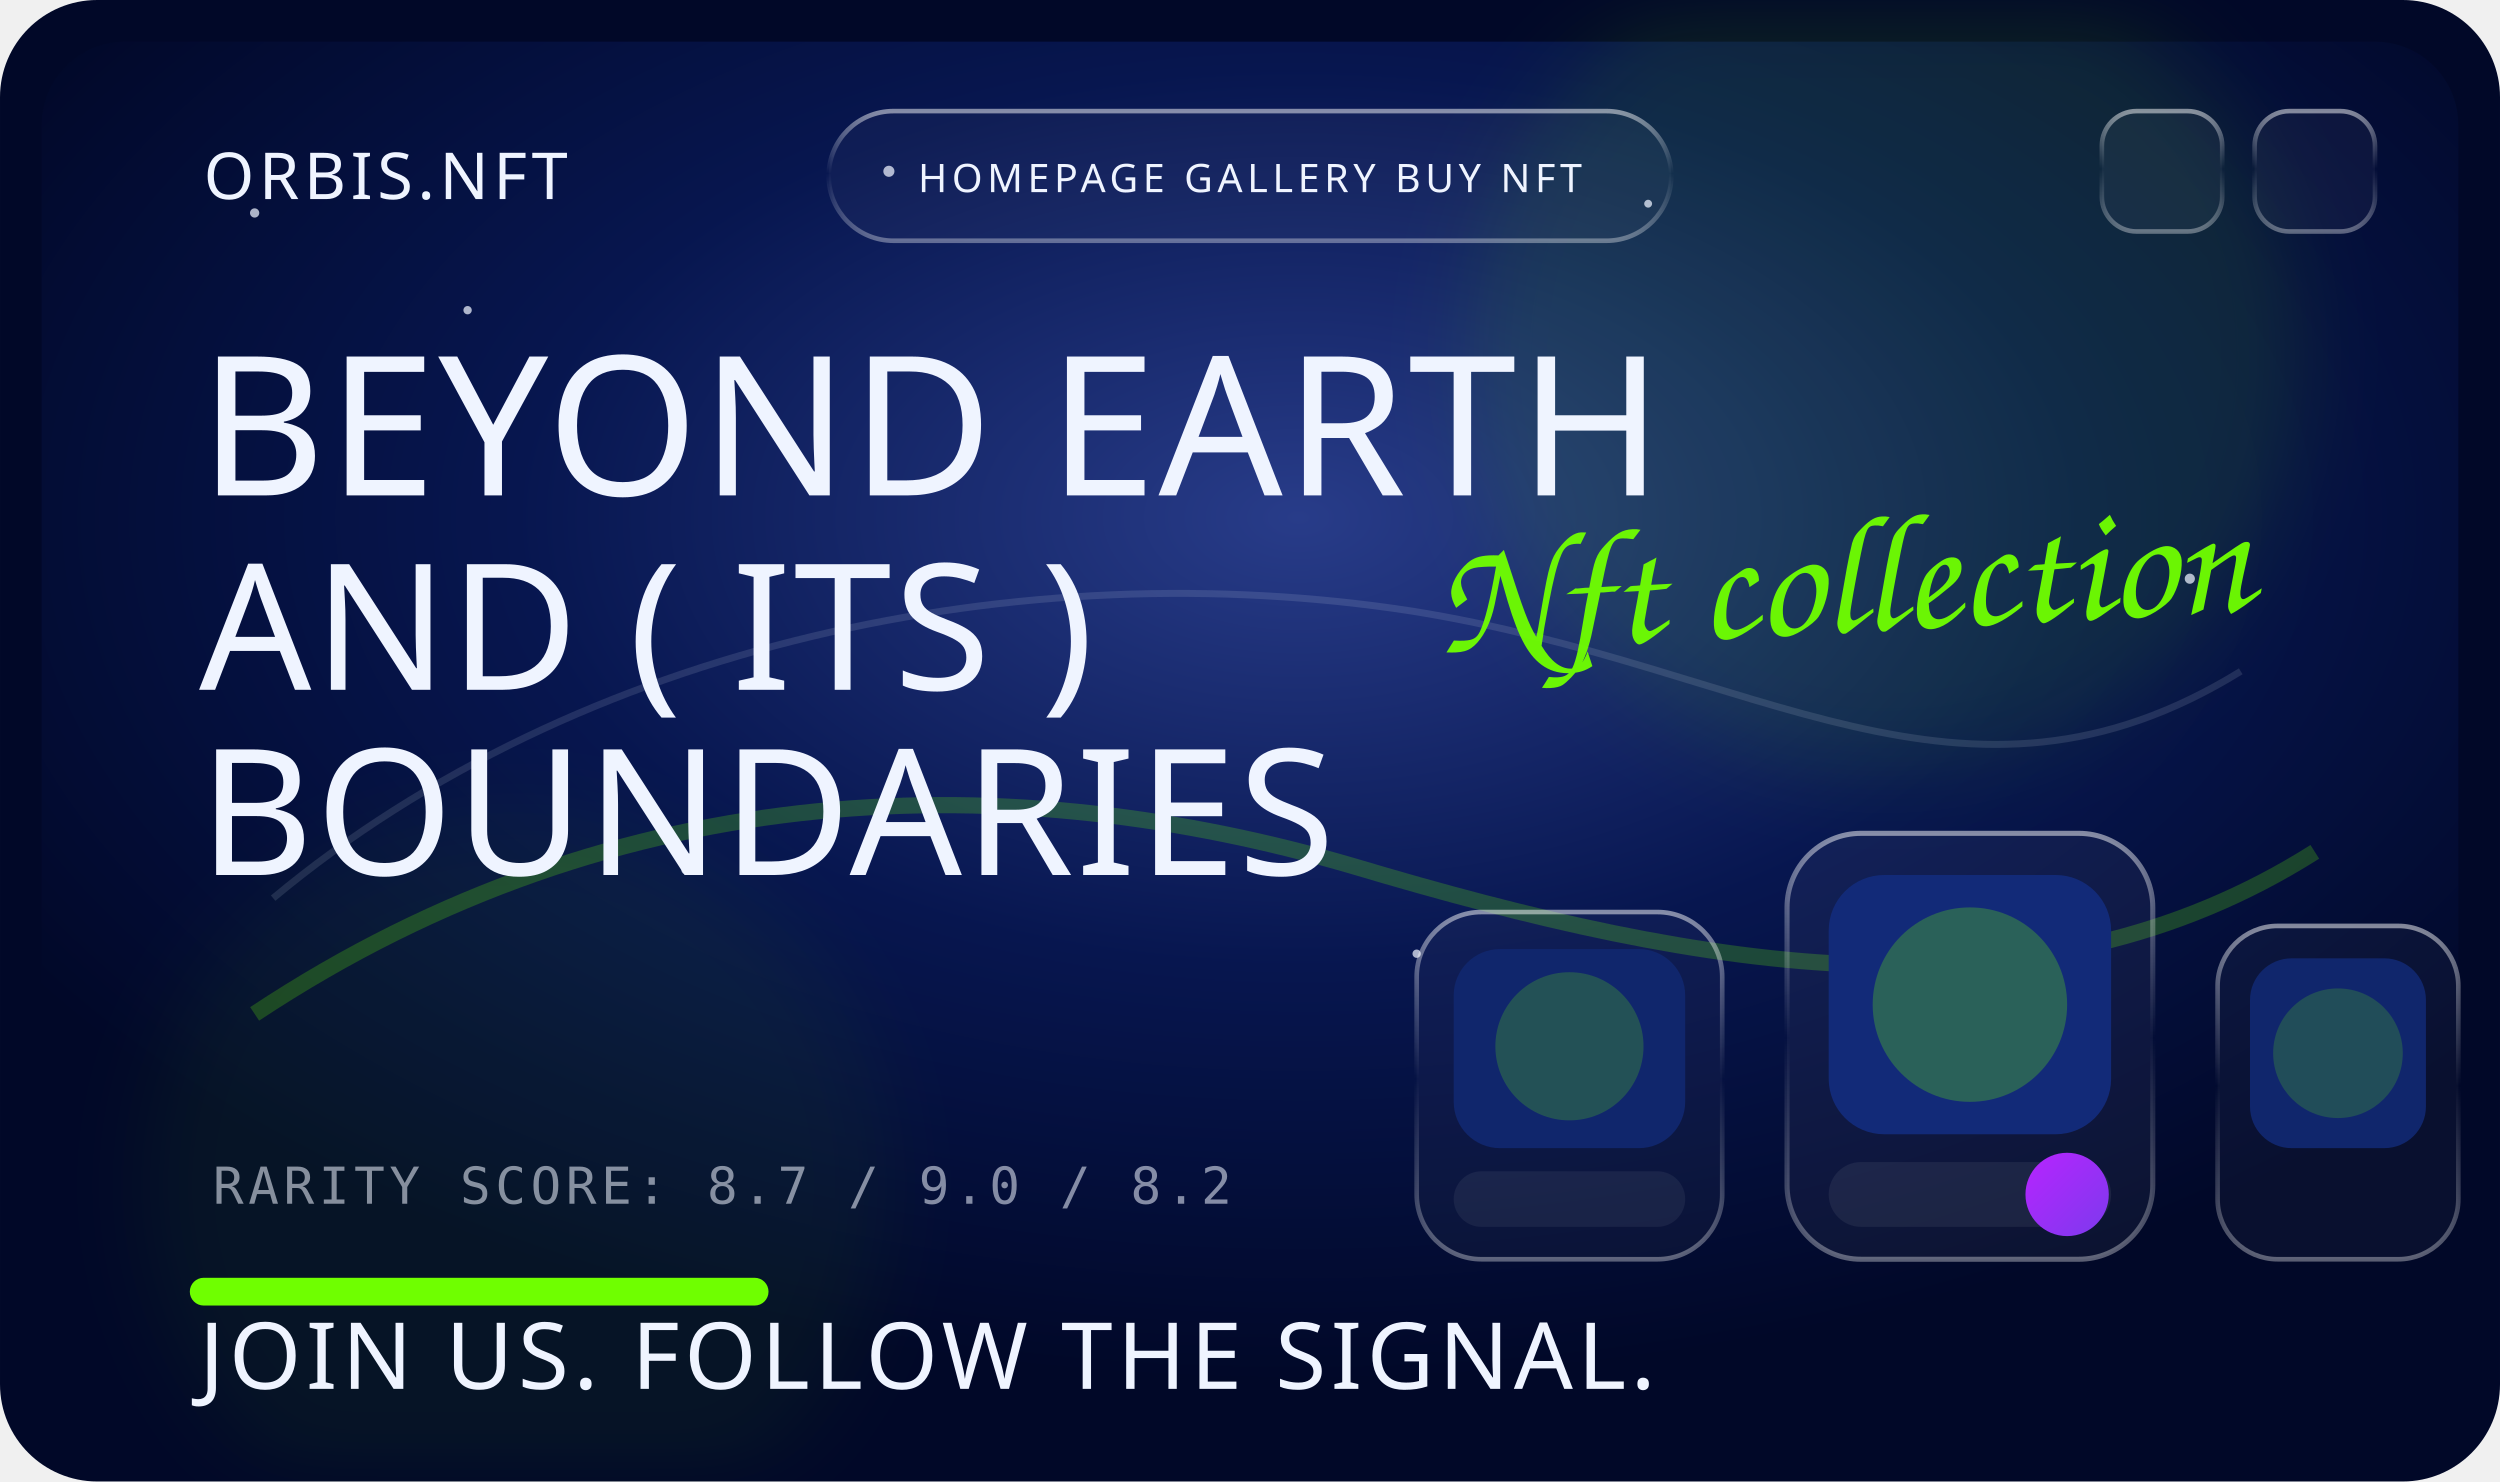
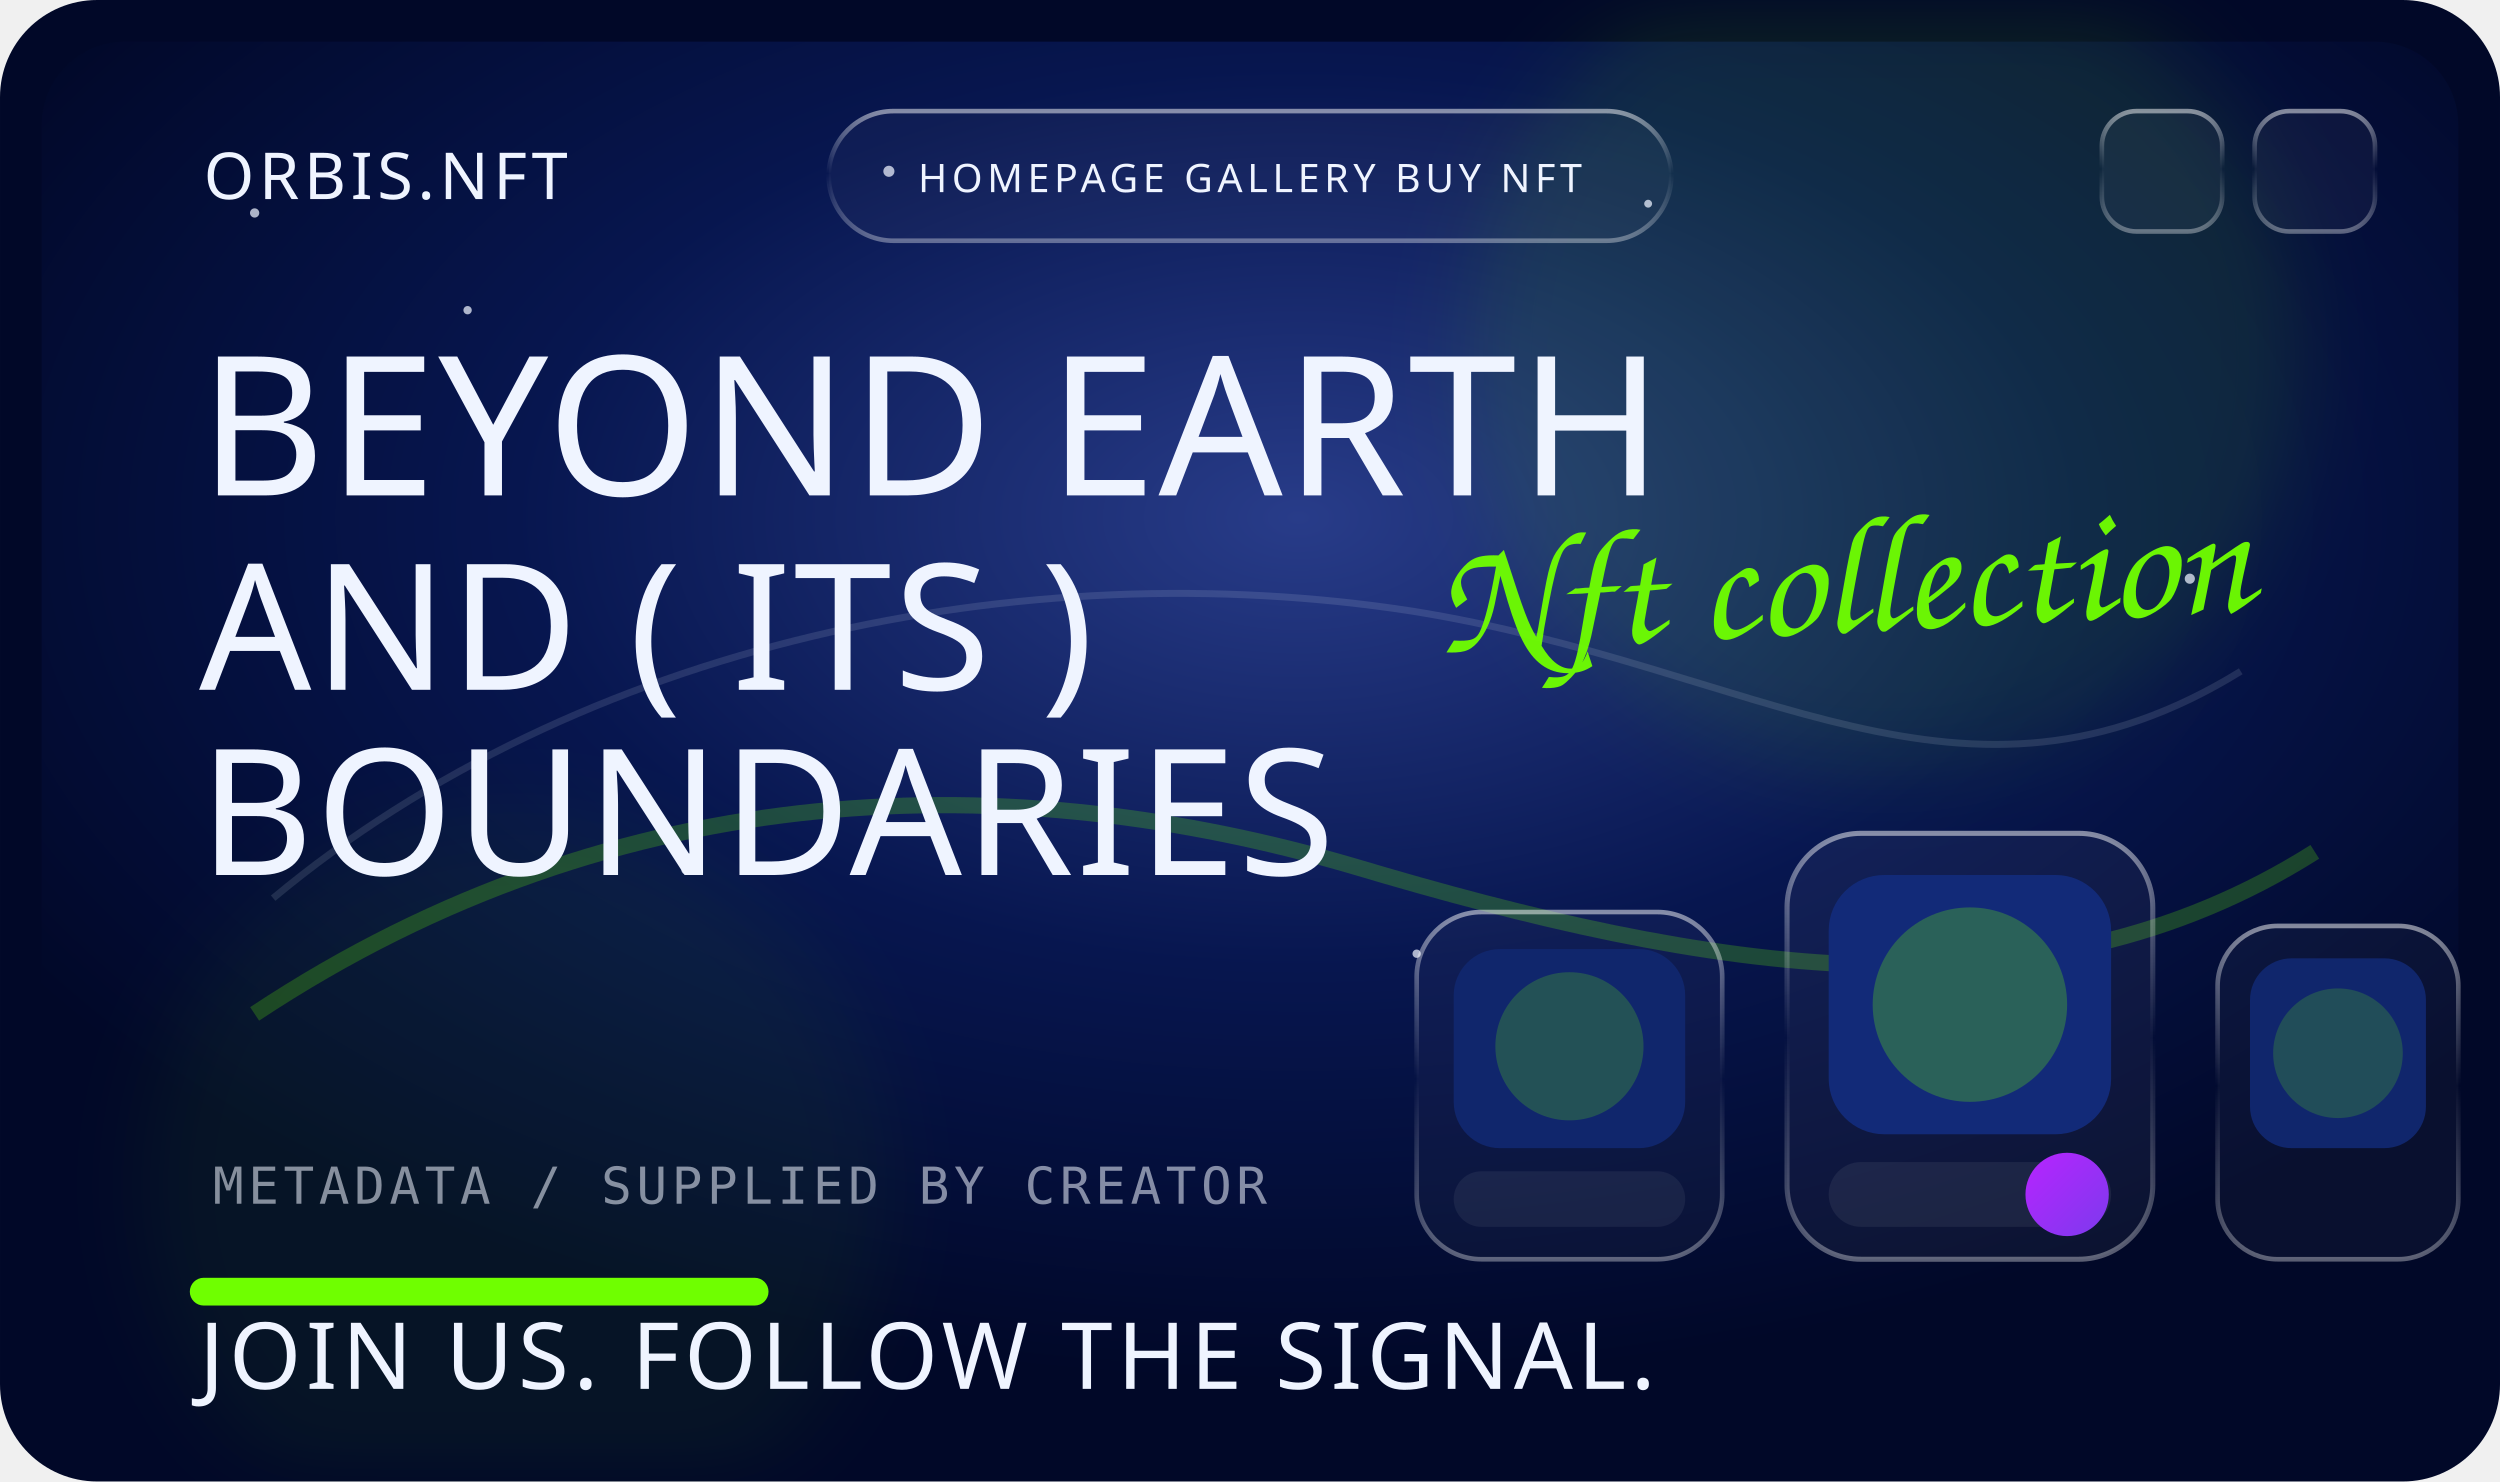
<svg xmlns="http://www.w3.org/2000/svg" width="360" height="213.333" viewBox="0 0 1080 640" role="img" aria-label="Orbis NFT Space Landing template preview">
  <defs>
    <radialGradient id="orbisGlow" cx="52%" cy="34%" r="62%">
      <stop offset="0%" stop-color="#283c89" />
      <stop offset="52%" stop-color="#07164f" />
      <stop offset="100%" stop-color="#010828" />
    </radialGradient>
    <linearGradient id="glassStroke" x1="0" y1="0" x2="0" y2="1">
      <stop offset="0%" stop-color="#ffffff" stop-opacity="0.5" />
      <stop offset="48%" stop-color="#ffffff" stop-opacity="0" />
      <stop offset="100%" stop-color="#ffffff" stop-opacity="0.35" />
    </linearGradient>
    <linearGradient id="purpleButton" x1="0" y1="0" x2="1" y2="1">
      <stop offset="0%" stop-color="#b724ff" />
      <stop offset="100%" stop-color="#7c3aed" />
    </linearGradient>
    <filter id="softBlur" x="-20%" y="-20%" width="140%" height="140%">
      <feGaussianBlur stdDeviation="18" />
    </filter>
  </defs>
  <rect width="1080" height="640" rx="42" fill="#010828" />
  <rect x="18" y="18" width="1044" height="604" rx="36" fill="url(#orbisGlow)" />
  <circle cx="814" cy="154" r="180" fill="#6fff00" opacity="0.09" filter="url(#softBlur)" />
  <circle cx="222" cy="512" r="160" fill="#6fff00" opacity="0.05" filter="url(#softBlur)" />
  <g opacity="0.72">
    <circle cx="110" cy="92" r="2" fill="#eff4ff" />
    <circle cx="202" cy="134" r="1.8" fill="#eff4ff" />
    <circle cx="384" cy="74" r="2.4" fill="#eff4ff" />
    <circle cx="712" cy="88" r="1.7" fill="#eff4ff" />
    <circle cx="946" cy="250" r="2.2" fill="#eff4ff" />
    <circle cx="612" cy="412" r="1.8" fill="#eff4ff" />
    <circle cx="296" cy="376" r="1.6" fill="#eff4ff" />
  </g>
  <path d="M118 388 C250 278 442 238 610 264 C760 288 848 364 968 290" fill="none" stroke="#eff4ff" stroke-opacity="0.12" stroke-width="3" />
  <path d="M110 438 C270 332 440 332 584 374 C738 420 880 444 1000 368" fill="none" stroke="#6fff00" stroke-opacity="0.22" stroke-width="7" />
  <g>
    <text x="88" y="86" font-family="Anton, Impact, sans-serif" font-size="28" fill="#eff4ff" letter-spacing="2">ORBIS.NFT</text>
    <rect x="358" y="48" width="364" height="56" rx="28" fill="#ffffff" opacity="0.035" />
    <rect x="358" y="48" width="364" height="56" rx="28" fill="none" stroke="url(#glassStroke)" stroke-width="2" />
    <text x="540" y="83" font-family="Anton, Impact, sans-serif" font-size="17" fill="#eff4ff" text-anchor="middle" letter-spacing="2">HOMEPAGE  GALLERY  BUY NFT</text>
    <rect x="908" y="48" width="52" height="52" rx="15" fill="#ffffff" opacity="0.04" />
    <rect x="908" y="48" width="52" height="52" rx="15" fill="none" stroke="url(#glassStroke)" stroke-width="2" />
    <rect x="974" y="48" width="52" height="52" rx="15" fill="#ffffff" opacity="0.04" />
    <rect x="974" y="48" width="52" height="52" rx="15" fill="none" stroke="url(#glassStroke)" stroke-width="2" />
  </g>
  <g>
    <text x="86" y="214" font-family="Anton, Impact, sans-serif" font-size="84" fill="#eff4ff" letter-spacing="1">BEYOND EARTH</text>
    <text x="86" y="298" font-family="Anton, Impact, sans-serif" font-size="76" fill="#eff4ff" letter-spacing="1">AND ( ITS )</text>
    <text x="86" y="378" font-family="Anton, Impact, sans-serif" font-size="76" fill="#eff4ff" letter-spacing="1">BOUNDARIES</text>
    <text x="622" y="282" font-family="Brush Script MT, Condiment, cursive" font-size="72" fill="#6fff00" opacity="0.95" transform="rotate(-3 622 282)">Nft collection</text>
  </g>
  <g transform="translate(612 394)">
    <rect x="0" y="0" width="132" height="150" rx="28" fill="#ffffff" opacity="0.035" />
    <rect x="0" y="0" width="132" height="150" rx="28" fill="none" stroke="url(#glassStroke)" stroke-width="2" />
    <rect x="16" y="16" width="100" height="86" rx="20" fill="#10266c" />
    <circle cx="66" cy="58" r="32" fill="#6fff00" opacity="0.2" />
    <rect x="16" y="112" width="100" height="24" rx="12" fill="#ffffff" opacity="0.06" />
  </g>
  <g transform="translate(772 360)">
    <rect x="0" y="0" width="158" height="184" rx="32" fill="#ffffff" opacity="0.045" />
    <rect x="0" y="0" width="158" height="184" rx="32" fill="none" stroke="url(#glassStroke)" stroke-width="2.2" />
    <rect x="18" y="18" width="122" height="112" rx="24" fill="#122a78" />
    <circle cx="79" cy="74" r="42" fill="#6fff00" opacity="0.26" />
    <rect x="18" y="142" width="122" height="28" rx="14" fill="#ffffff" opacity="0.065" />
    <circle cx="121" cy="156" r="18" fill="url(#purpleButton)" />
  </g>
  <g transform="translate(958 400)">
    <rect x="0" y="0" width="104" height="144" rx="26" fill="#ffffff" opacity="0.035" />
    <rect x="0" y="0" width="104" height="144" rx="26" fill="none" stroke="url(#glassStroke)" stroke-width="2" />
    <rect x="14" y="14" width="76" height="82" rx="18" fill="#10266c" />
    <circle cx="52" cy="55" r="28" fill="#6fff00" opacity="0.18" />
  </g>
-   <text x="92" y="520" font-family="monospace" font-size="22" fill="#eff4ff" opacity="0.55" letter-spacing="2">RARITY SCORE: 8.7 / 9.0 / 8.2</text>
+   <text x="92" y="520" font-family="monospace" font-size="22" fill="#eff4ff" opacity="0.55" letter-spacing="2">METADATA / SUPPLIED BY CREATOR</text>
  <rect x="82" y="552" width="250" height="12" rx="6" fill="#6fff00" />
  <text x="86" y="600" font-family="Anton, Impact, sans-serif" font-size="40" fill="#eff4ff" letter-spacing="2">JOIN US. FOLLOW THE SIGNAL.</text>
</svg>
